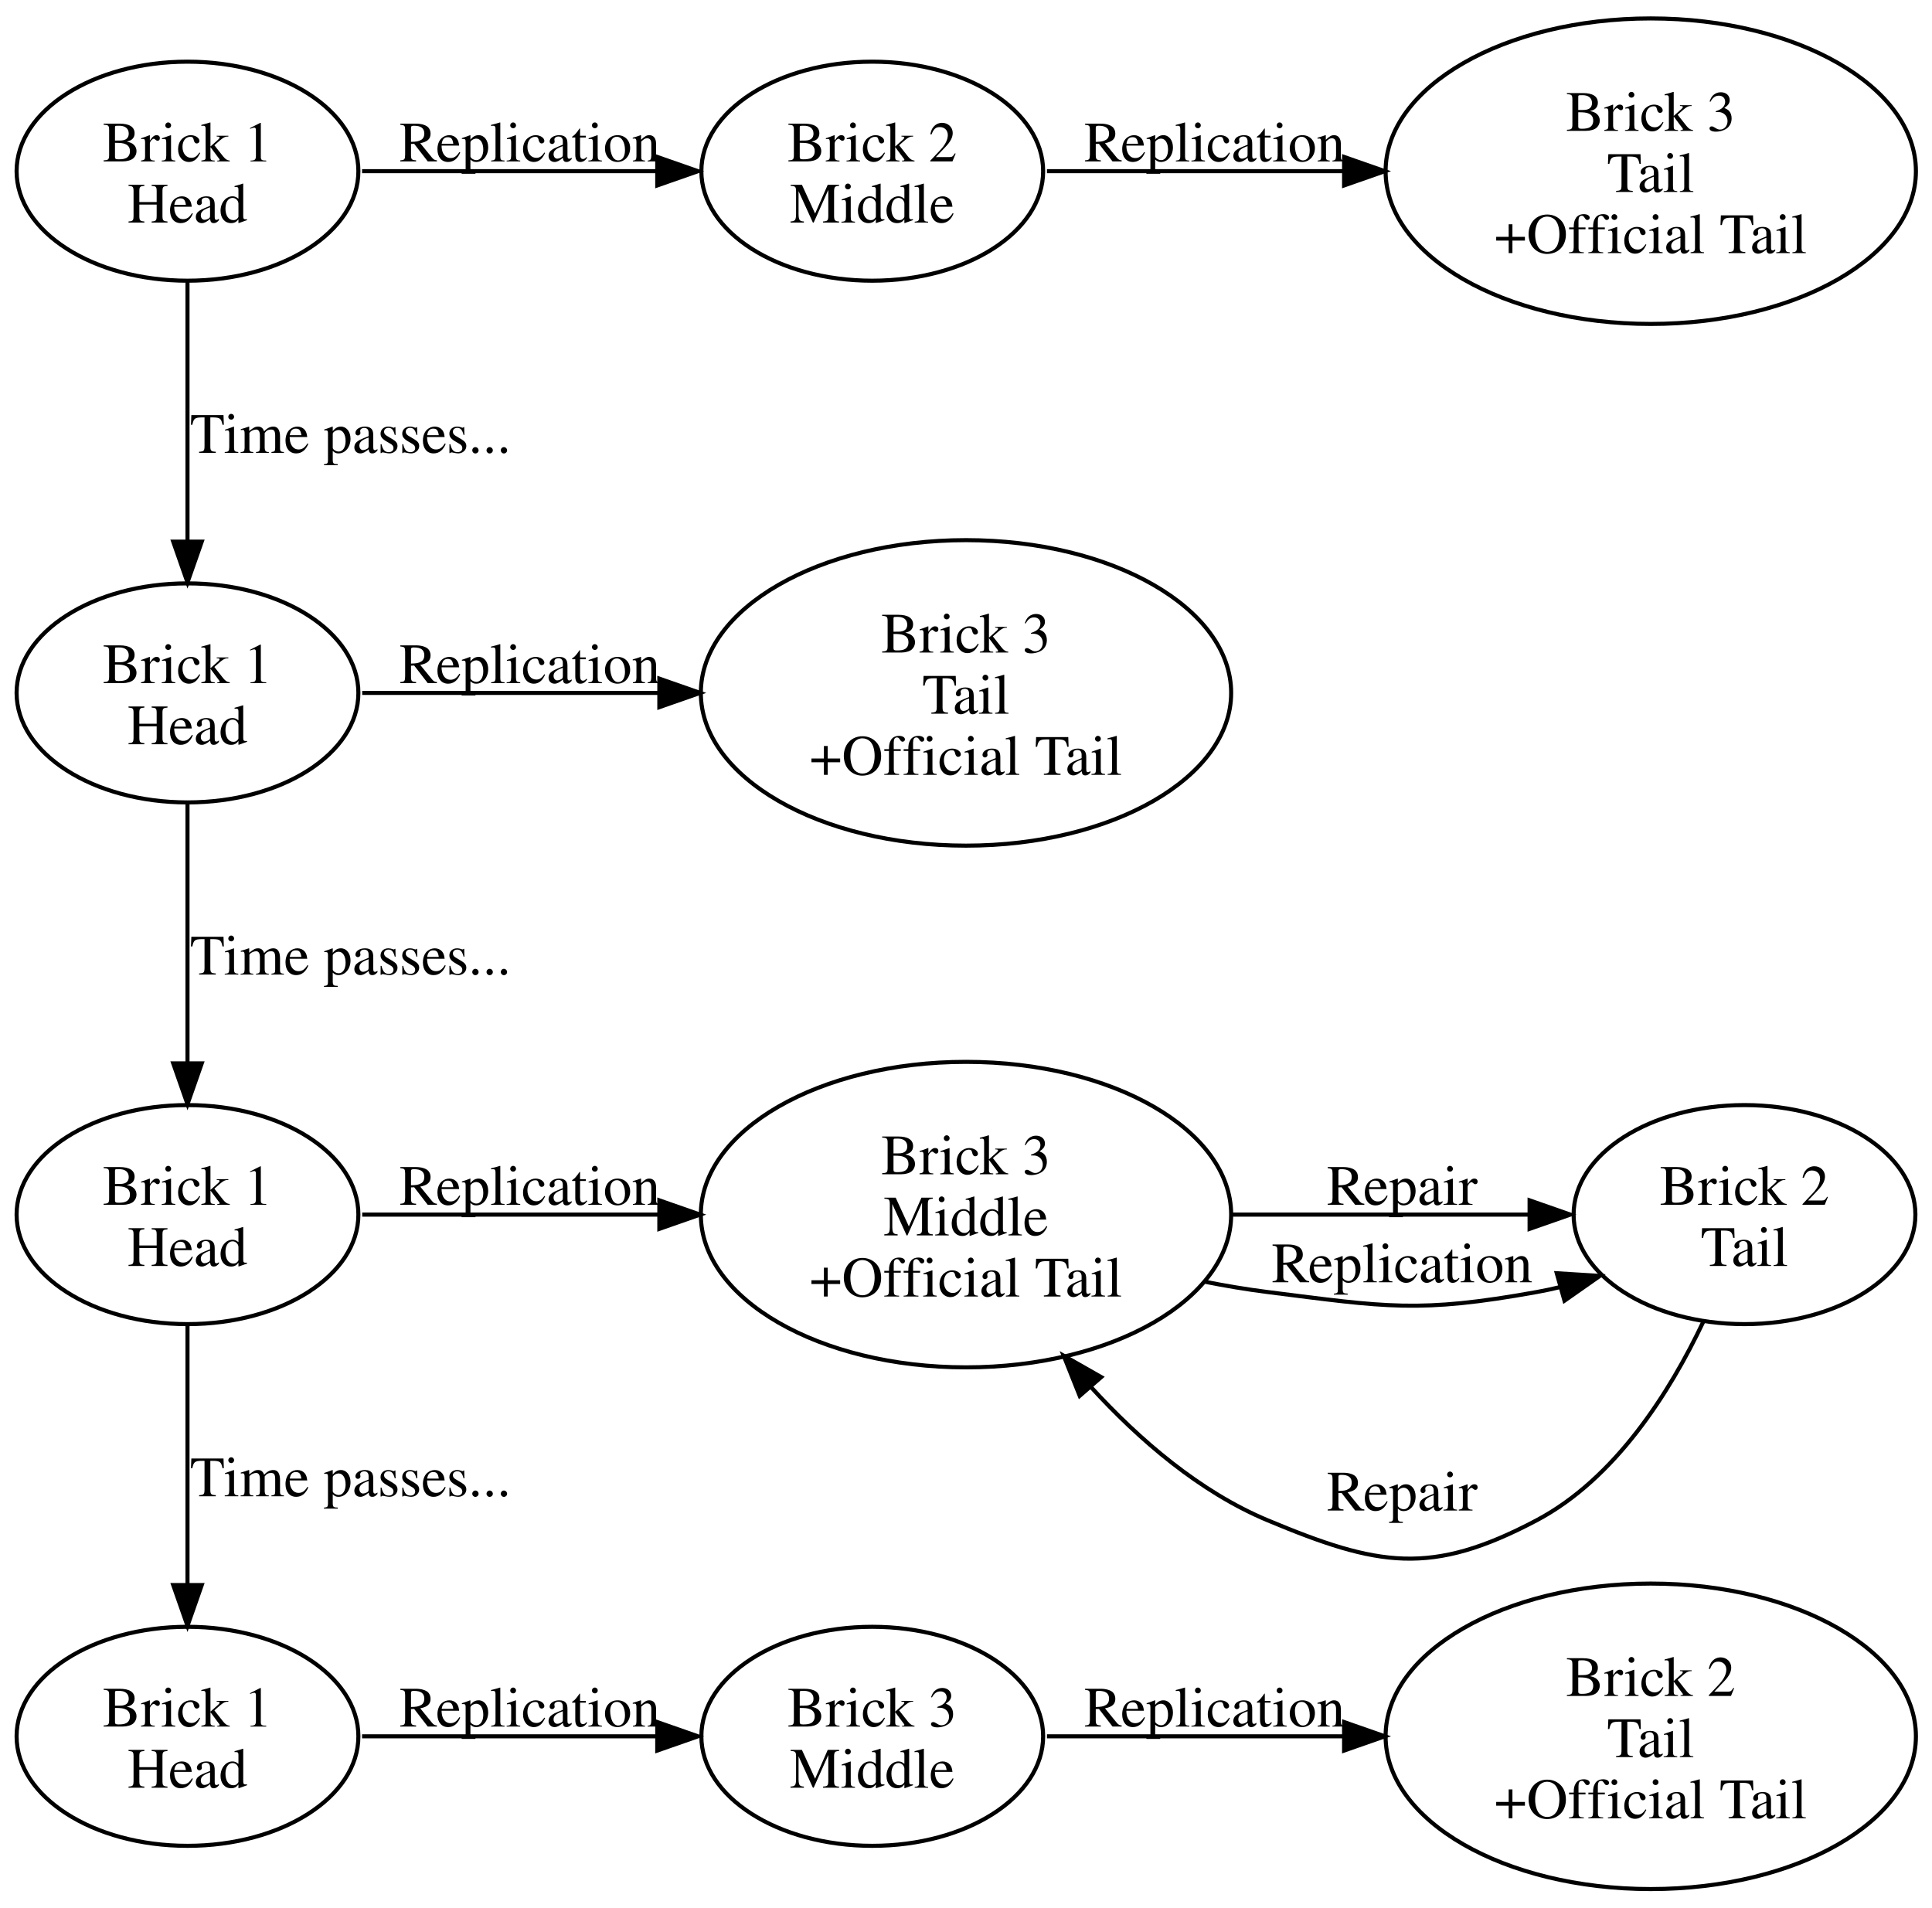
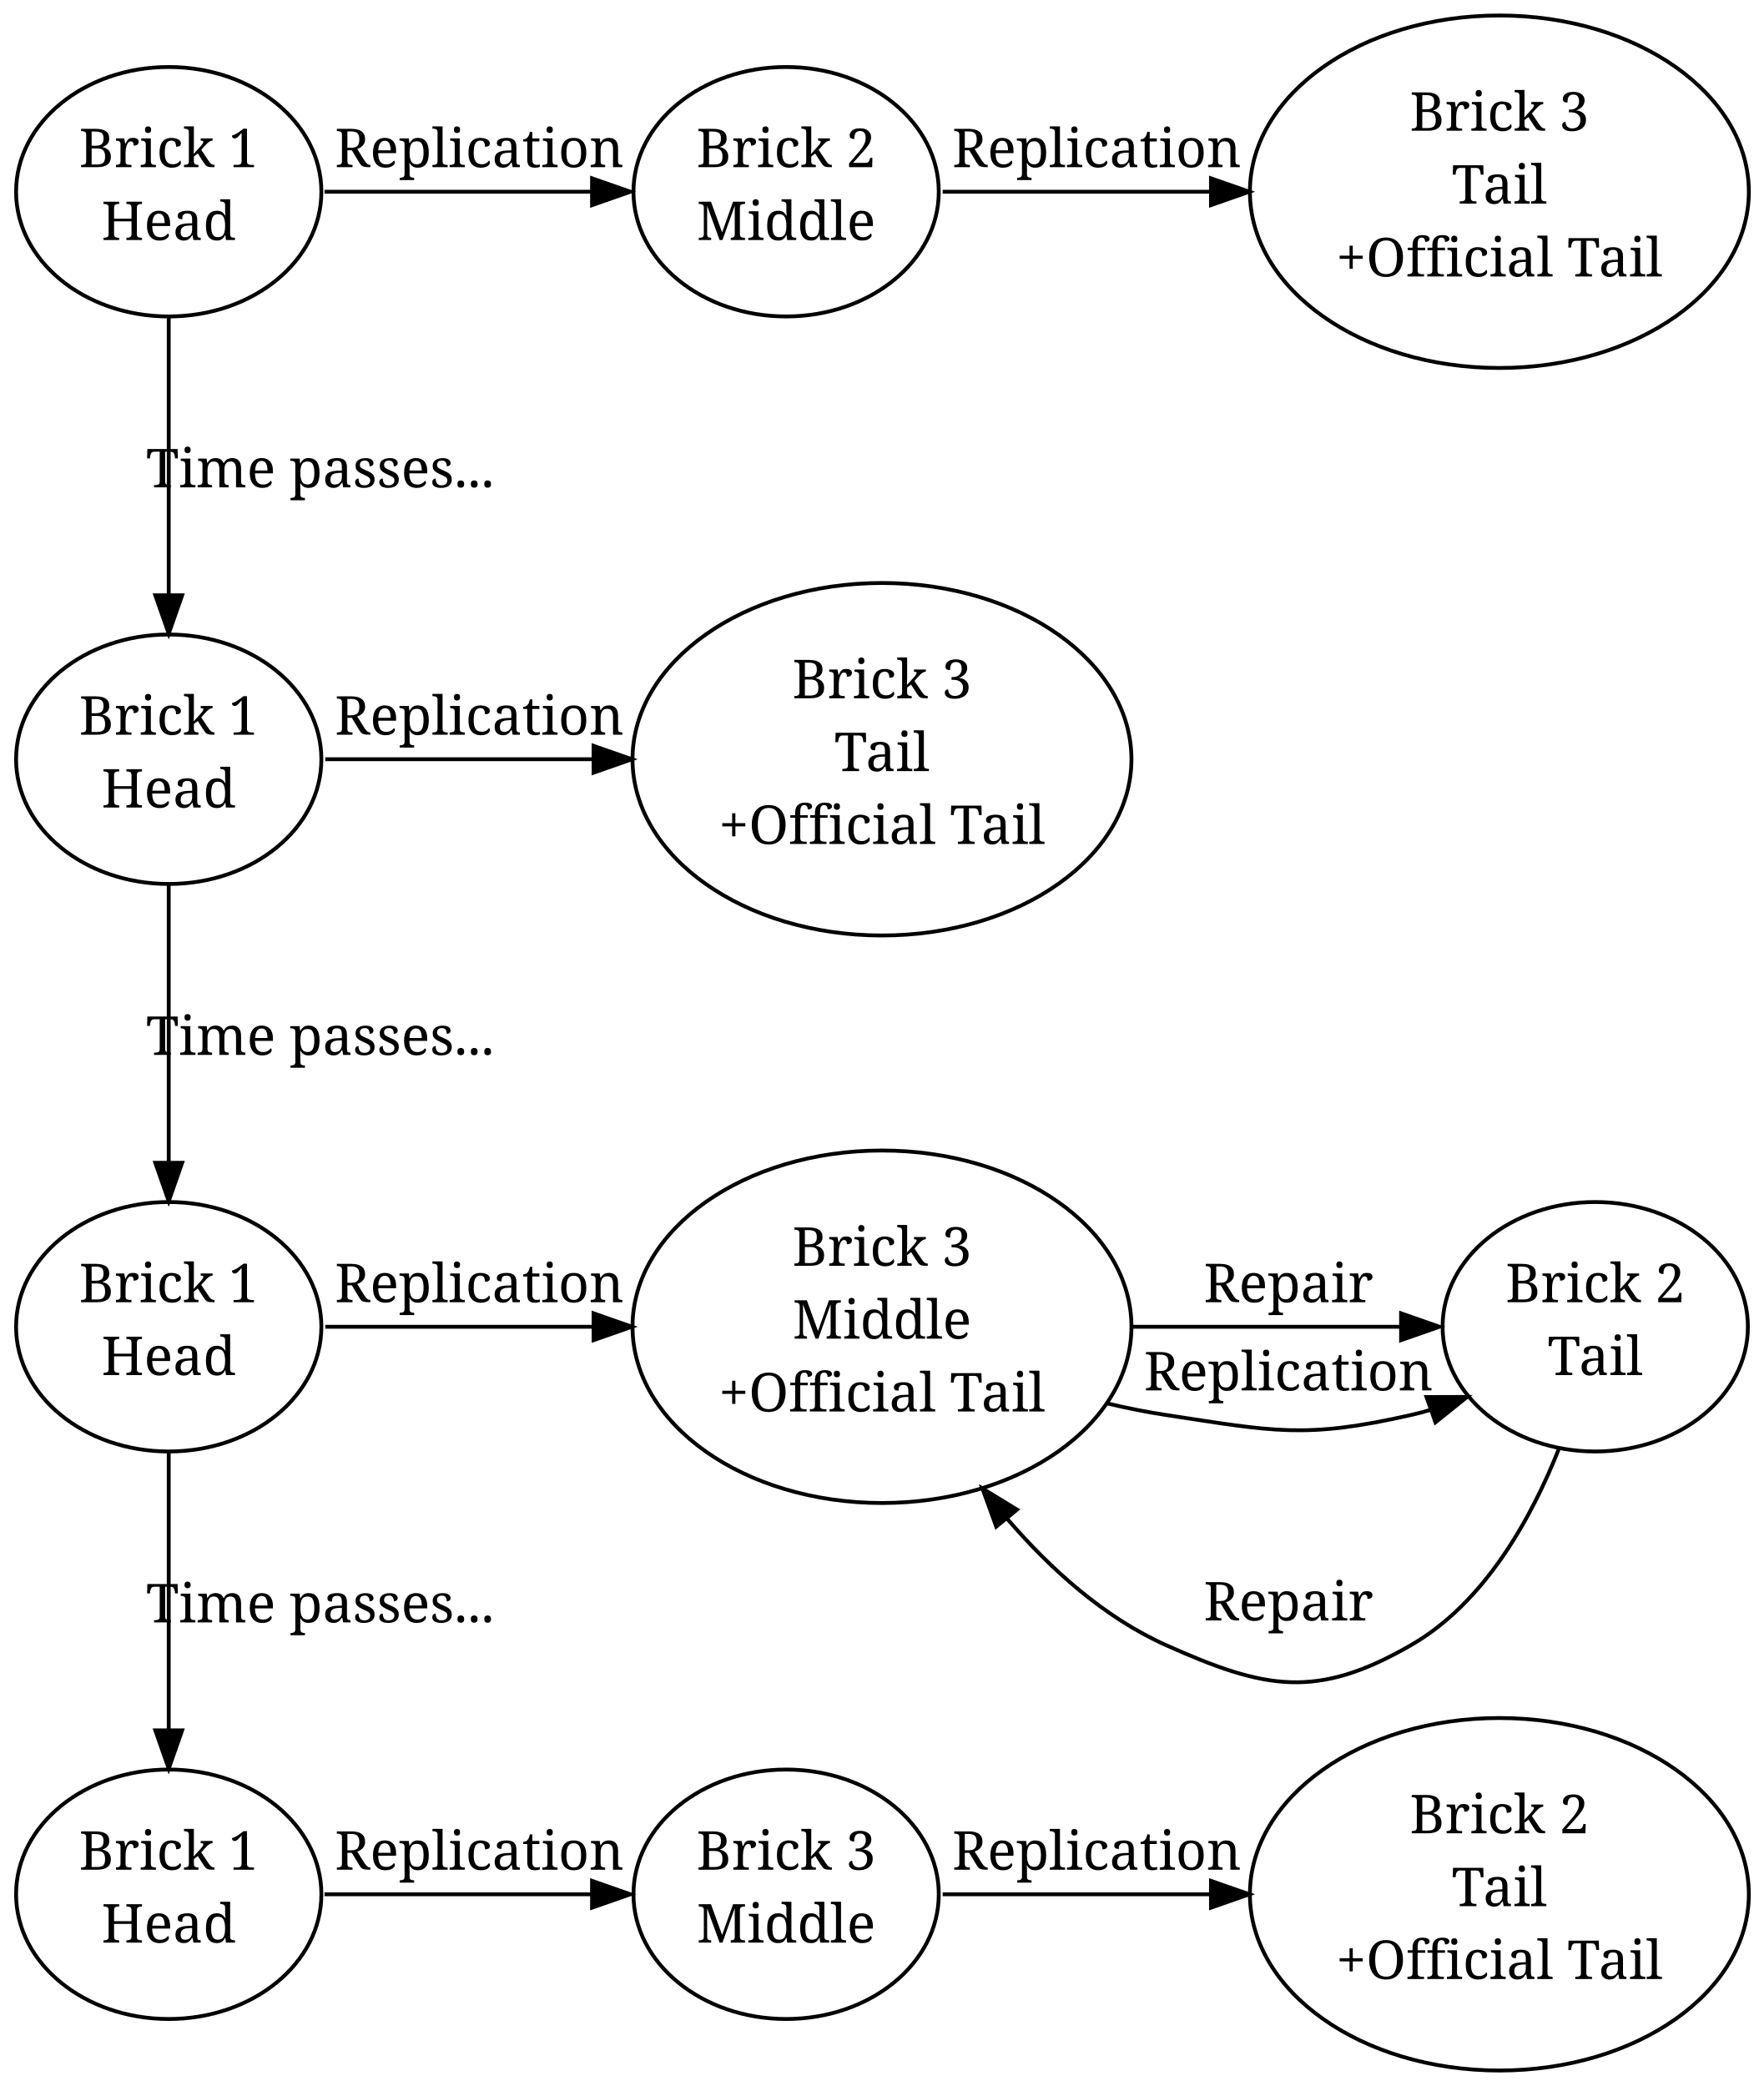
- <svg xmlns="http://www.w3.org/2000/svg" width="474pt" height="468pt" viewBox="0.00 0.00 474.00 468.00">
-   <g id="graph1" class="graph" transform="scale(1 1) rotate(0) translate(4 464)">
-     <polygon fill="white" stroke="white" points="-4,5 -4,-464 471,-464 471,5 -4,5" />
+ <svg xmlns="http://www.w3.org/2000/svg" width="460pt" height="544pt" viewBox="0.00 0.00 460.00 544.00">
+   <g id="graph1" class="graph" transform="scale(1 1) rotate(0) translate(4 540)">
+     <polygon fill="white" stroke="white" points="-4,5 -4,-540 457,-540 457,5 -4,5" />
    <g id="node1" class="node">
-       <ellipse fill="none" stroke="black" cx="42" cy="-422" rx="41.927" ry="26.87" />
-       <text text-anchor="middle" x="42" y="-424.4" font-family="Times,serif" font-size="14.00">Brick 1</text>
-       <text text-anchor="middle" x="42" y="-409.4" font-family="Times,serif" font-size="14.00">Head</text>
+       <ellipse fill="none" stroke="black" cx="40" cy="-490" rx="39.807" ry="32.527" />
+       <text text-anchor="middle" x="40" y="-496.4" font-family="Times Roman,serif" font-size="14.00">Brick 1</text>
+       <text text-anchor="middle" x="40" y="-477.4" font-family="Times Roman,serif" font-size="14.00">Head</text>
    </g>
    <g id="node2" class="node">
-       <ellipse fill="none" stroke="black" cx="210" cy="-422" rx="41.927" ry="26.87" />
-       <text text-anchor="middle" x="210" y="-424.4" font-family="Times,serif" font-size="14.00">Brick 2</text>
-       <text text-anchor="middle" x="210" y="-409.4" font-family="Times,serif" font-size="14.00">Middle</text>
+       <ellipse fill="none" stroke="black" cx="201" cy="-490" rx="39.807" ry="32.527" />
+       <text text-anchor="middle" x="201" y="-496.4" font-family="Times Roman,serif" font-size="14.00">Brick 2</text>
+       <text text-anchor="middle" x="201" y="-477.4" font-family="Times Roman,serif" font-size="14.00">Middle</text>
    </g>
    <g id="edge6" class="edge">
-       <path fill="none" stroke="black" d="M84.828,-422C106.846,-422 133.878,-422 157.179,-422" />
-       <polygon fill="black" stroke="black" points="157.25,-425.5 167.25,-422 157.25,-418.5 157.25,-425.5" />
-       <text text-anchor="middle" x="126" y="-424.4" font-family="Times,serif" font-size="14.00">Replication</text>
+       <path fill="none" stroke="black" d="M80.627,-490C101.792,-490 127.877,-490 150.347,-490" />
+       <polygon fill="black" stroke="black" points="150.386,-493.5 160.386,-490 150.386,-486.5 150.386,-493.5" />
+       <text text-anchor="middle" x="121" y="-496.4" font-family="Times Roman,serif" font-size="14.00">Replication</text>
    </g>
    <g id="node4" class="node">
-       <ellipse fill="none" stroke="black" cx="42" cy="-294" rx="41.927" ry="26.87" />
-       <text text-anchor="middle" x="42" y="-296.4" font-family="Times,serif" font-size="14.00">Brick 1</text>
-       <text text-anchor="middle" x="42" y="-281.4" font-family="Times,serif" font-size="14.00">Head</text>
+       <ellipse fill="none" stroke="black" cx="40" cy="-342" rx="39.807" ry="32.527" />
+       <text text-anchor="middle" x="40" y="-348.4" font-family="Times Roman,serif" font-size="14.00">Brick 1</text>
+       <text text-anchor="middle" x="40" y="-329.4" font-family="Times Roman,serif" font-size="14.00">Head</text>
    </g>
    <g id="edge10" class="edge">
-       <path fill="none" stroke="black" d="M42,-394.854C42,-376.357 42,-351.628 42,-331.287" />
-       <polygon fill="black" stroke="black" points="45.5,-331.106 42,-321.106 38.5,-331.106 45.5,-331.106" />
-       <text text-anchor="middle" x="82" y="-352.9" font-family="Times,serif" font-size="14.00">Time passes...</text>
+       <path fill="none" stroke="black" d="M40,-457.154C40,-435.885 40,-407.966 40,-384.945" />
+       <polygon fill="black" stroke="black" points="43.5,-384.754 40,-374.754 36.5,-384.754 43.5,-384.754" />
+       <text text-anchor="middle" x="79.5" y="-412.9" font-family="Times Roman,serif" font-size="14.00">Time passes...</text>
    </g>
    <g id="node3" class="node">
-       <ellipse fill="none" stroke="black" cx="401" cy="-422" rx="65.054" ry="37.477" />
-       <text text-anchor="middle" x="401" y="-431.9" font-family="Times,serif" font-size="14.00">Brick 3</text>
-       <text text-anchor="middle" x="401" y="-416.9" font-family="Times,serif" font-size="14.00">Tail</text>
-       <text text-anchor="middle" x="401" y="-401.9" font-family="Times,serif" font-size="14.00">+Official Tail</text>
+       <ellipse fill="none" stroke="black" cx="387" cy="-490" rx="65.054" ry="45.962" />
+       <text text-anchor="middle" x="387" y="-505.9" font-family="Times Roman,serif" font-size="14.00">Brick 3</text>
+       <text text-anchor="middle" x="387" y="-486.9" font-family="Times Roman,serif" font-size="14.00">Tail</text>
+       <text text-anchor="middle" x="387" y="-467.9" font-family="Times Roman,serif" font-size="14.00">+Official Tail</text>
    </g>
    <g id="edge8" class="edge">
-       <path fill="none" stroke="black" d="M252.864,-422C274.324,-422 300.942,-422 325.669,-422" />
-       <polygon fill="black" stroke="black" points="325.763,-425.5 335.763,-422 325.763,-418.5 325.763,-425.5" />
-       <text text-anchor="middle" x="294" y="-424.4" font-family="Times,serif" font-size="14.00">Replication</text>
+       <path fill="none" stroke="black" d="M241.818,-490C262.31,-490 287.8,-490 311.676,-490" />
+       <polygon fill="black" stroke="black" points="311.79,-493.5 321.79,-490 311.79,-486.5 311.79,-493.5" />
+       <text text-anchor="middle" x="282" y="-496.4" font-family="Times Roman,serif" font-size="14.00">Replication</text>
    </g>
    <g id="node5" class="node">
-       <ellipse fill="none" stroke="black" cx="233" cy="-294" rx="65.054" ry="37.477" />
-       <text text-anchor="middle" x="233" y="-303.9" font-family="Times,serif" font-size="14.00">Brick 3</text>
-       <text text-anchor="middle" x="233" y="-288.9" font-family="Times,serif" font-size="14.00">Tail</text>
-       <text text-anchor="middle" x="233" y="-273.9" font-family="Times,serif" font-size="14.00">+Official Tail</text>
+       <ellipse fill="none" stroke="black" cx="226" cy="-342" rx="65.054" ry="45.962" />
+       <text text-anchor="middle" x="226" y="-357.9" font-family="Times Roman,serif" font-size="14.00">Brick 3</text>
+       <text text-anchor="middle" x="226" y="-338.9" font-family="Times Roman,serif" font-size="14.00">Tail</text>
+       <text text-anchor="middle" x="226" y="-319.9" font-family="Times Roman,serif" font-size="14.00">+Official Tail</text>
    </g>
    <g id="edge12" class="edge">
-       <path fill="none" stroke="black" d="M84.864,-294C106.324,-294 132.942,-294 157.669,-294" />
-       <polygon fill="black" stroke="black" points="157.763,-297.5 167.763,-294 157.763,-290.5 157.763,-297.5" />
-       <text text-anchor="middle" x="126" y="-296.4" font-family="Times,serif" font-size="14.00">Replication</text>
+       <path fill="none" stroke="black" d="M80.819,-342C101.31,-342 126.8,-342 150.676,-342" />
+       <polygon fill="black" stroke="black" points="150.79,-345.5 160.79,-342 150.79,-338.5 150.79,-345.5" />
+       <text text-anchor="middle" x="121" y="-348.4" font-family="Times Roman,serif" font-size="14.00">Replication</text>
    </g>
    <g id="node6" class="node">
-       <ellipse fill="none" stroke="black" cx="42" cy="-166" rx="41.927" ry="26.87" />
-       <text text-anchor="middle" x="42" y="-168.4" font-family="Times,serif" font-size="14.00">Brick 1</text>
-       <text text-anchor="middle" x="42" y="-153.4" font-family="Times,serif" font-size="14.00">Head</text>
+       <ellipse fill="none" stroke="black" cx="40" cy="-194" rx="39.807" ry="32.527" />
+       <text text-anchor="middle" x="40" y="-200.4" font-family="Times Roman,serif" font-size="14.00">Brick 1</text>
+       <text text-anchor="middle" x="40" y="-181.4" font-family="Times Roman,serif" font-size="14.00">Head</text>
    </g>
    <g id="edge14" class="edge">
-       <path fill="none" stroke="black" d="M42,-266.854C42,-248.357 42,-223.628 42,-203.287" />
-       <polygon fill="black" stroke="black" points="45.5,-203.106 42,-193.106 38.5,-203.106 45.5,-203.106" />
-       <text text-anchor="middle" x="82" y="-224.9" font-family="Times,serif" font-size="14.00">Time passes...</text>
+       <path fill="none" stroke="black" d="M40,-309.154C40,-287.885 40,-259.966 40,-236.945" />
+       <polygon fill="black" stroke="black" points="43.5,-236.754 40,-226.754 36.5,-236.754 43.5,-236.754" />
+       <text text-anchor="middle" x="79.5" y="-264.9" font-family="Times Roman,serif" font-size="14.00">Time passes...</text>
    </g>
    <g id="node7" class="node">
-       <ellipse fill="none" stroke="black" cx="233" cy="-166" rx="65.054" ry="37.477" />
-       <text text-anchor="middle" x="233" y="-175.9" font-family="Times,serif" font-size="14.00">Brick 3</text>
-       <text text-anchor="middle" x="233" y="-160.9" font-family="Times,serif" font-size="14.00">Middle</text>
-       <text text-anchor="middle" x="233" y="-145.9" font-family="Times,serif" font-size="14.00">+Official Tail</text>
+       <ellipse fill="none" stroke="black" cx="226" cy="-194" rx="65.054" ry="45.962" />
+       <text text-anchor="middle" x="226" y="-209.9" font-family="Times Roman,serif" font-size="14.00">Brick 3</text>
+       <text text-anchor="middle" x="226" y="-190.9" font-family="Times Roman,serif" font-size="14.00">Middle</text>
+       <text text-anchor="middle" x="226" y="-171.9" font-family="Times Roman,serif" font-size="14.00">+Official Tail</text>
    </g>
    <g id="edge16" class="edge">
-       <path fill="none" stroke="black" d="M84.864,-166C106.324,-166 132.942,-166 157.669,-166" />
-       <polygon fill="black" stroke="black" points="157.763,-169.5 167.763,-166 157.763,-162.5 157.763,-169.5" />
-       <text text-anchor="middle" x="126" y="-168.4" font-family="Times,serif" font-size="14.00">Replication</text>
+       <path fill="none" stroke="black" d="M80.819,-194C101.31,-194 126.8,-194 150.676,-194" />
+       <polygon fill="black" stroke="black" points="150.79,-197.5 160.79,-194 150.79,-190.5 150.79,-197.5" />
+       <text text-anchor="middle" x="121" y="-200.4" font-family="Times Roman,serif" font-size="14.00">Replication</text>
    </g>
    <g id="node9" class="node">
-       <ellipse fill="none" stroke="black" cx="42" cy="-38" rx="41.927" ry="26.87" />
-       <text text-anchor="middle" x="42" y="-40.4" font-family="Times,serif" font-size="14.00">Brick 1</text>
-       <text text-anchor="middle" x="42" y="-25.4" font-family="Times,serif" font-size="14.00">Head</text>
+       <ellipse fill="none" stroke="black" cx="40" cy="-46" rx="39.807" ry="32.527" />
+       <text text-anchor="middle" x="40" y="-52.4" font-family="Times Roman,serif" font-size="14.00">Brick 1</text>
+       <text text-anchor="middle" x="40" y="-33.4" font-family="Times Roman,serif" font-size="14.00">Head</text>
    </g>
    <g id="edge24" class="edge">
-       <path fill="none" stroke="black" d="M42,-138.854C42,-120.357 42,-95.628 42,-75.287" />
-       <polygon fill="black" stroke="black" points="45.5,-75.106 42,-65.106 38.5,-75.106 45.5,-75.106" />
-       <text text-anchor="middle" x="82" y="-96.9" font-family="Times,serif" font-size="14.00">Time passes...</text>
+       <path fill="none" stroke="black" d="M40,-161.154C40,-139.885 40,-111.966 40,-88.945" />
+       <polygon fill="black" stroke="black" points="43.5,-88.754 40,-78.754 36.5,-88.754 43.5,-88.754" />
+       <text text-anchor="middle" x="79.5" y="-116.9" font-family="Times Roman,serif" font-size="14.00">Time passes...</text>
    </g>
    <g id="node8" class="node">
-       <ellipse fill="none" stroke="black" cx="424" cy="-166" rx="41.927" ry="26.87" />
-       <text text-anchor="middle" x="424" y="-168.4" font-family="Times,serif" font-size="14.00">Brick 2</text>
-       <text text-anchor="middle" x="424" y="-153.4" font-family="Times,serif" font-size="14.00">Tail</text>
+       <ellipse fill="none" stroke="black" cx="412" cy="-194" rx="39.807" ry="32.527" />
+       <text text-anchor="middle" x="412" y="-200.4" font-family="Times Roman,serif" font-size="14.00">Brick 2</text>
+       <text text-anchor="middle" x="412" y="-181.4" font-family="Times Roman,serif" font-size="14.00">Tail</text>
    </g>
    <g id="edge18" class="edge">
-       <path fill="none" stroke="black" d="M298.197,-166C322.001,-166 348.607,-166 371.199,-166" />
-       <polygon fill="black" stroke="black" points="371.272,-169.5 381.272,-166 371.271,-162.5 371.272,-169.5" />
-       <text text-anchor="middle" x="340" y="-168.4" font-family="Times,serif" font-size="14.00">Repair</text>
+       <path fill="none" stroke="black" d="M291.054,-194C314.011,-194 339.473,-194 361.089,-194" />
+       <polygon fill="black" stroke="black" points="361.365,-197.5 371.365,-194 361.365,-190.5 361.365,-197.5" />
+       <text text-anchor="middle" x="332" y="-200.4" font-family="Times Roman,serif" font-size="14.00">Repair</text>
    </g>
    <g id="edge22" class="edge">
-       <path fill="none" stroke="black" d="M291.308,-149.586C296.582,-148.54 301.868,-147.648 307,-147 336.102,-143.324 344.132,-141.797 373,-147 374.918,-147.346 376.858,-147.759 378.804,-148.227" />
-       <polygon fill="black" stroke="black" points="377.935,-151.618 388.509,-150.959 379.832,-144.88 377.935,-151.618" />
-       <text text-anchor="middle" x="340" y="-149.4" font-family="Times,serif" font-size="14.00">Replication</text>
+       <path fill="none" stroke="black" d="M284.597,-174.039C289.761,-172.814 294.946,-171.767 300,-171 328.122,-166.73 336.263,-164.698 364,-171 365.673,-171.38 367.355,-171.826 369.037,-172.326" />
+       <polygon fill="black" stroke="black" points="368,-175.672 378.595,-175.704 370.333,-169.072 368,-175.672" />
+       <text text-anchor="middle" x="332" y="-177.4" font-family="Times Roman,serif" font-size="14.00">Replication</text>
    </g>
    <g id="edge20" class="edge">
-       <path fill="none" stroke="black" d="M413.901,-139.738C405.718,-122.47 392.344,-101.239 373,-91 347.074,-77.278 334.063,-79.684 307,-91 290.353,-97.961 275.549,-110.692 263.638,-123.714" />
-       <polygon fill="black" stroke="black" points="260.895,-121.534 256.967,-131.373 266.174,-126.131 260.895,-121.534" />
-       <text text-anchor="middle" x="340" y="-93.4" font-family="Times,serif" font-size="14.00">Repair</text>
+       <path fill="none" stroke="black" d="M402.687,-162.592C395.384,-144.033 383.177,-122.063 364,-111 339.361,-96.787 325.957,-99.367 300,-111 283.948,-118.194 269.948,-130.782 258.573,-144.012" />
+       <polygon fill="black" stroke="black" points="255.795,-141.88 252.183,-151.84 261.218,-146.307 255.795,-141.88" />
+       <text text-anchor="middle" x="332" y="-117.4" font-family="Times Roman,serif" font-size="14.00">Repair</text>
    </g>
    <g id="node10" class="node">
-       <ellipse fill="none" stroke="black" cx="210" cy="-38" rx="41.927" ry="26.87" />
-       <text text-anchor="middle" x="210" y="-40.4" font-family="Times,serif" font-size="14.00">Brick 3</text>
-       <text text-anchor="middle" x="210" y="-25.4" font-family="Times,serif" font-size="14.00">Middle</text>
+       <ellipse fill="none" stroke="black" cx="201" cy="-46" rx="39.807" ry="32.527" />
+       <text text-anchor="middle" x="201" y="-52.4" font-family="Times Roman,serif" font-size="14.00">Brick 3</text>
+       <text text-anchor="middle" x="201" y="-33.4" font-family="Times Roman,serif" font-size="14.00">Middle</text>
    </g>
    <g id="edge26" class="edge">
-       <path fill="none" stroke="black" d="M84.828,-38C106.846,-38 133.878,-38 157.179,-38" />
-       <polygon fill="black" stroke="black" points="157.25,-41.5 167.25,-38 157.25,-34.5 157.25,-41.5" />
-       <text text-anchor="middle" x="126" y="-40.4" font-family="Times,serif" font-size="14.00">Replication</text>
+       <path fill="none" stroke="black" d="M80.627,-46C101.792,-46 127.877,-46 150.347,-46" />
+       <polygon fill="black" stroke="black" points="150.386,-49.5 160.386,-46 150.386,-42.5 150.386,-49.5" />
+       <text text-anchor="middle" x="121" y="-52.4" font-family="Times Roman,serif" font-size="14.00">Replication</text>
    </g>
    <g id="node11" class="node">
-       <ellipse fill="none" stroke="black" cx="401" cy="-38" rx="65.054" ry="37.477" />
-       <text text-anchor="middle" x="401" y="-47.9" font-family="Times,serif" font-size="14.00">Brick 2</text>
-       <text text-anchor="middle" x="401" y="-32.9" font-family="Times,serif" font-size="14.00">Tail</text>
-       <text text-anchor="middle" x="401" y="-17.9" font-family="Times,serif" font-size="14.00">+Official Tail</text>
+       <ellipse fill="none" stroke="black" cx="387" cy="-46" rx="65.054" ry="45.962" />
+       <text text-anchor="middle" x="387" y="-61.9" font-family="Times Roman,serif" font-size="14.00">Brick 2</text>
+       <text text-anchor="middle" x="387" y="-42.9" font-family="Times Roman,serif" font-size="14.00">Tail</text>
+       <text text-anchor="middle" x="387" y="-23.9" font-family="Times Roman,serif" font-size="14.00">+Official Tail</text>
    </g>
    <g id="edge28" class="edge">
-       <path fill="none" stroke="black" d="M252.864,-38C274.324,-38 300.942,-38 325.669,-38" />
-       <polygon fill="black" stroke="black" points="325.763,-41.5 335.763,-38 325.763,-34.5 325.763,-41.5" />
-       <text text-anchor="middle" x="294" y="-40.4" font-family="Times,serif" font-size="14.00">Replication</text>
+       <path fill="none" stroke="black" d="M241.818,-46C262.31,-46 287.8,-46 311.676,-46" />
+       <polygon fill="black" stroke="black" points="311.79,-49.5 321.79,-46 311.79,-42.5 311.79,-49.5" />
+       <text text-anchor="middle" x="282" y="-52.4" font-family="Times Roman,serif" font-size="14.00">Replication</text>
    </g>
  </g>
</svg>
